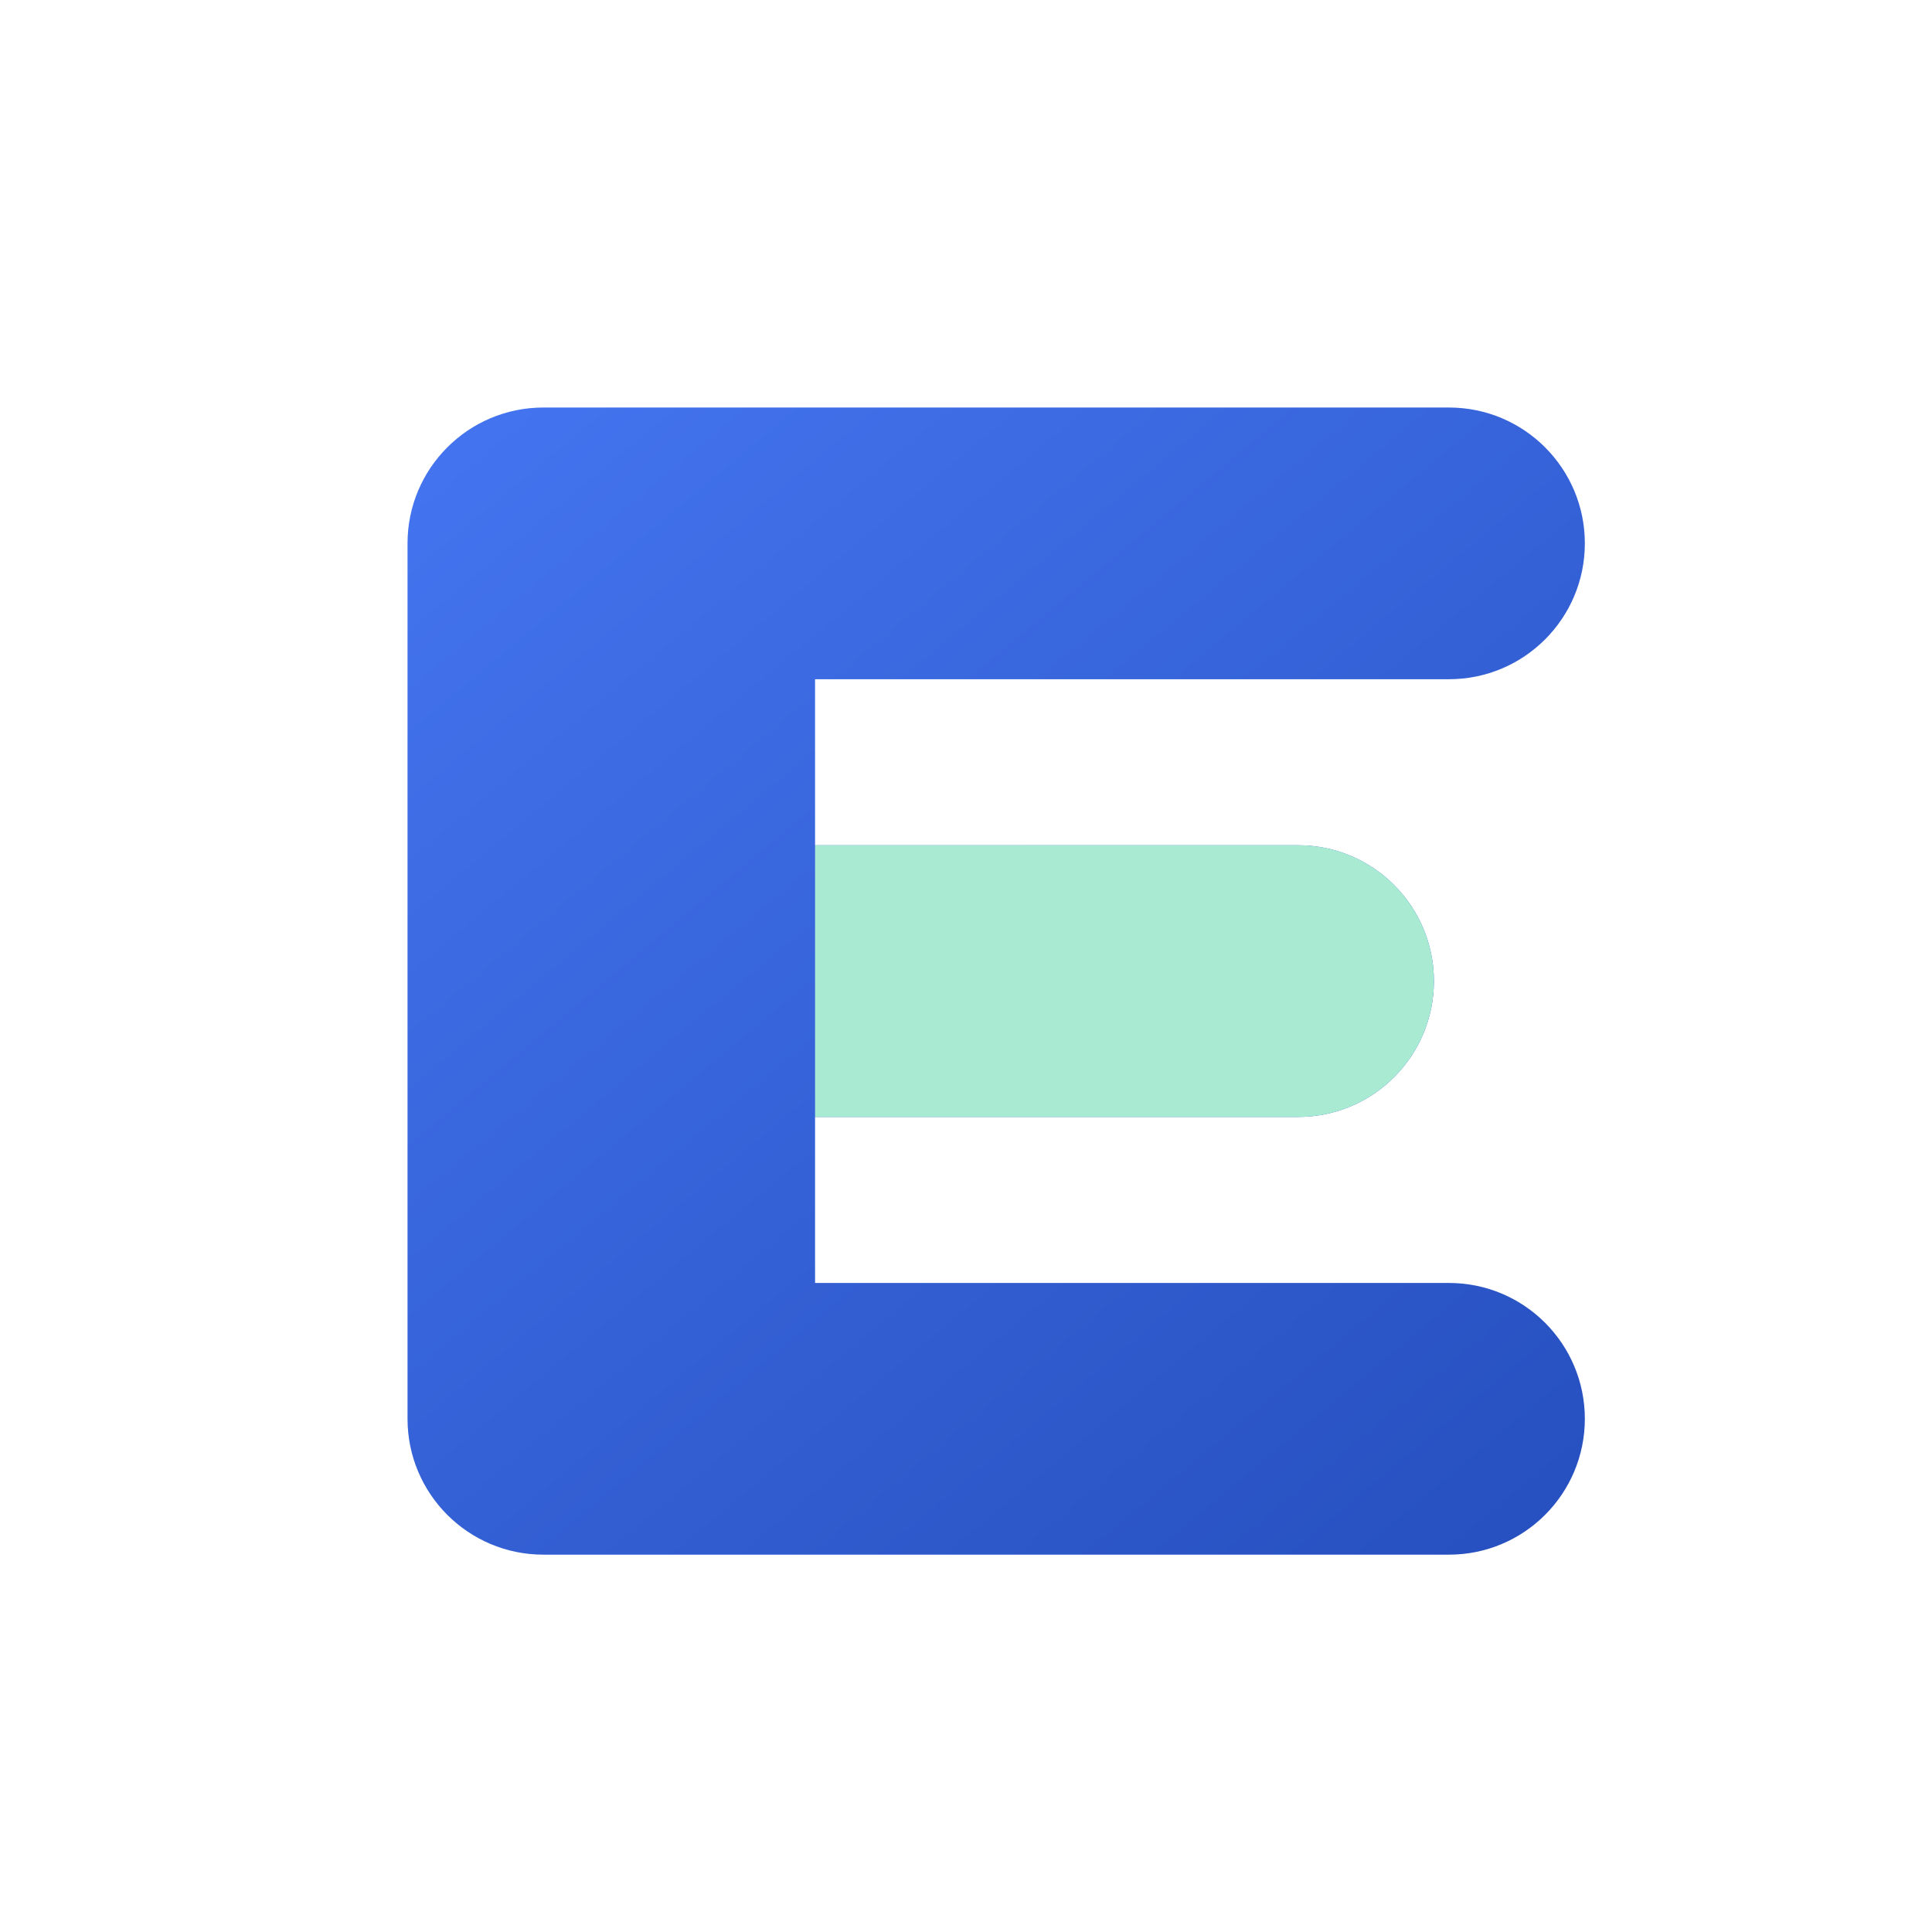
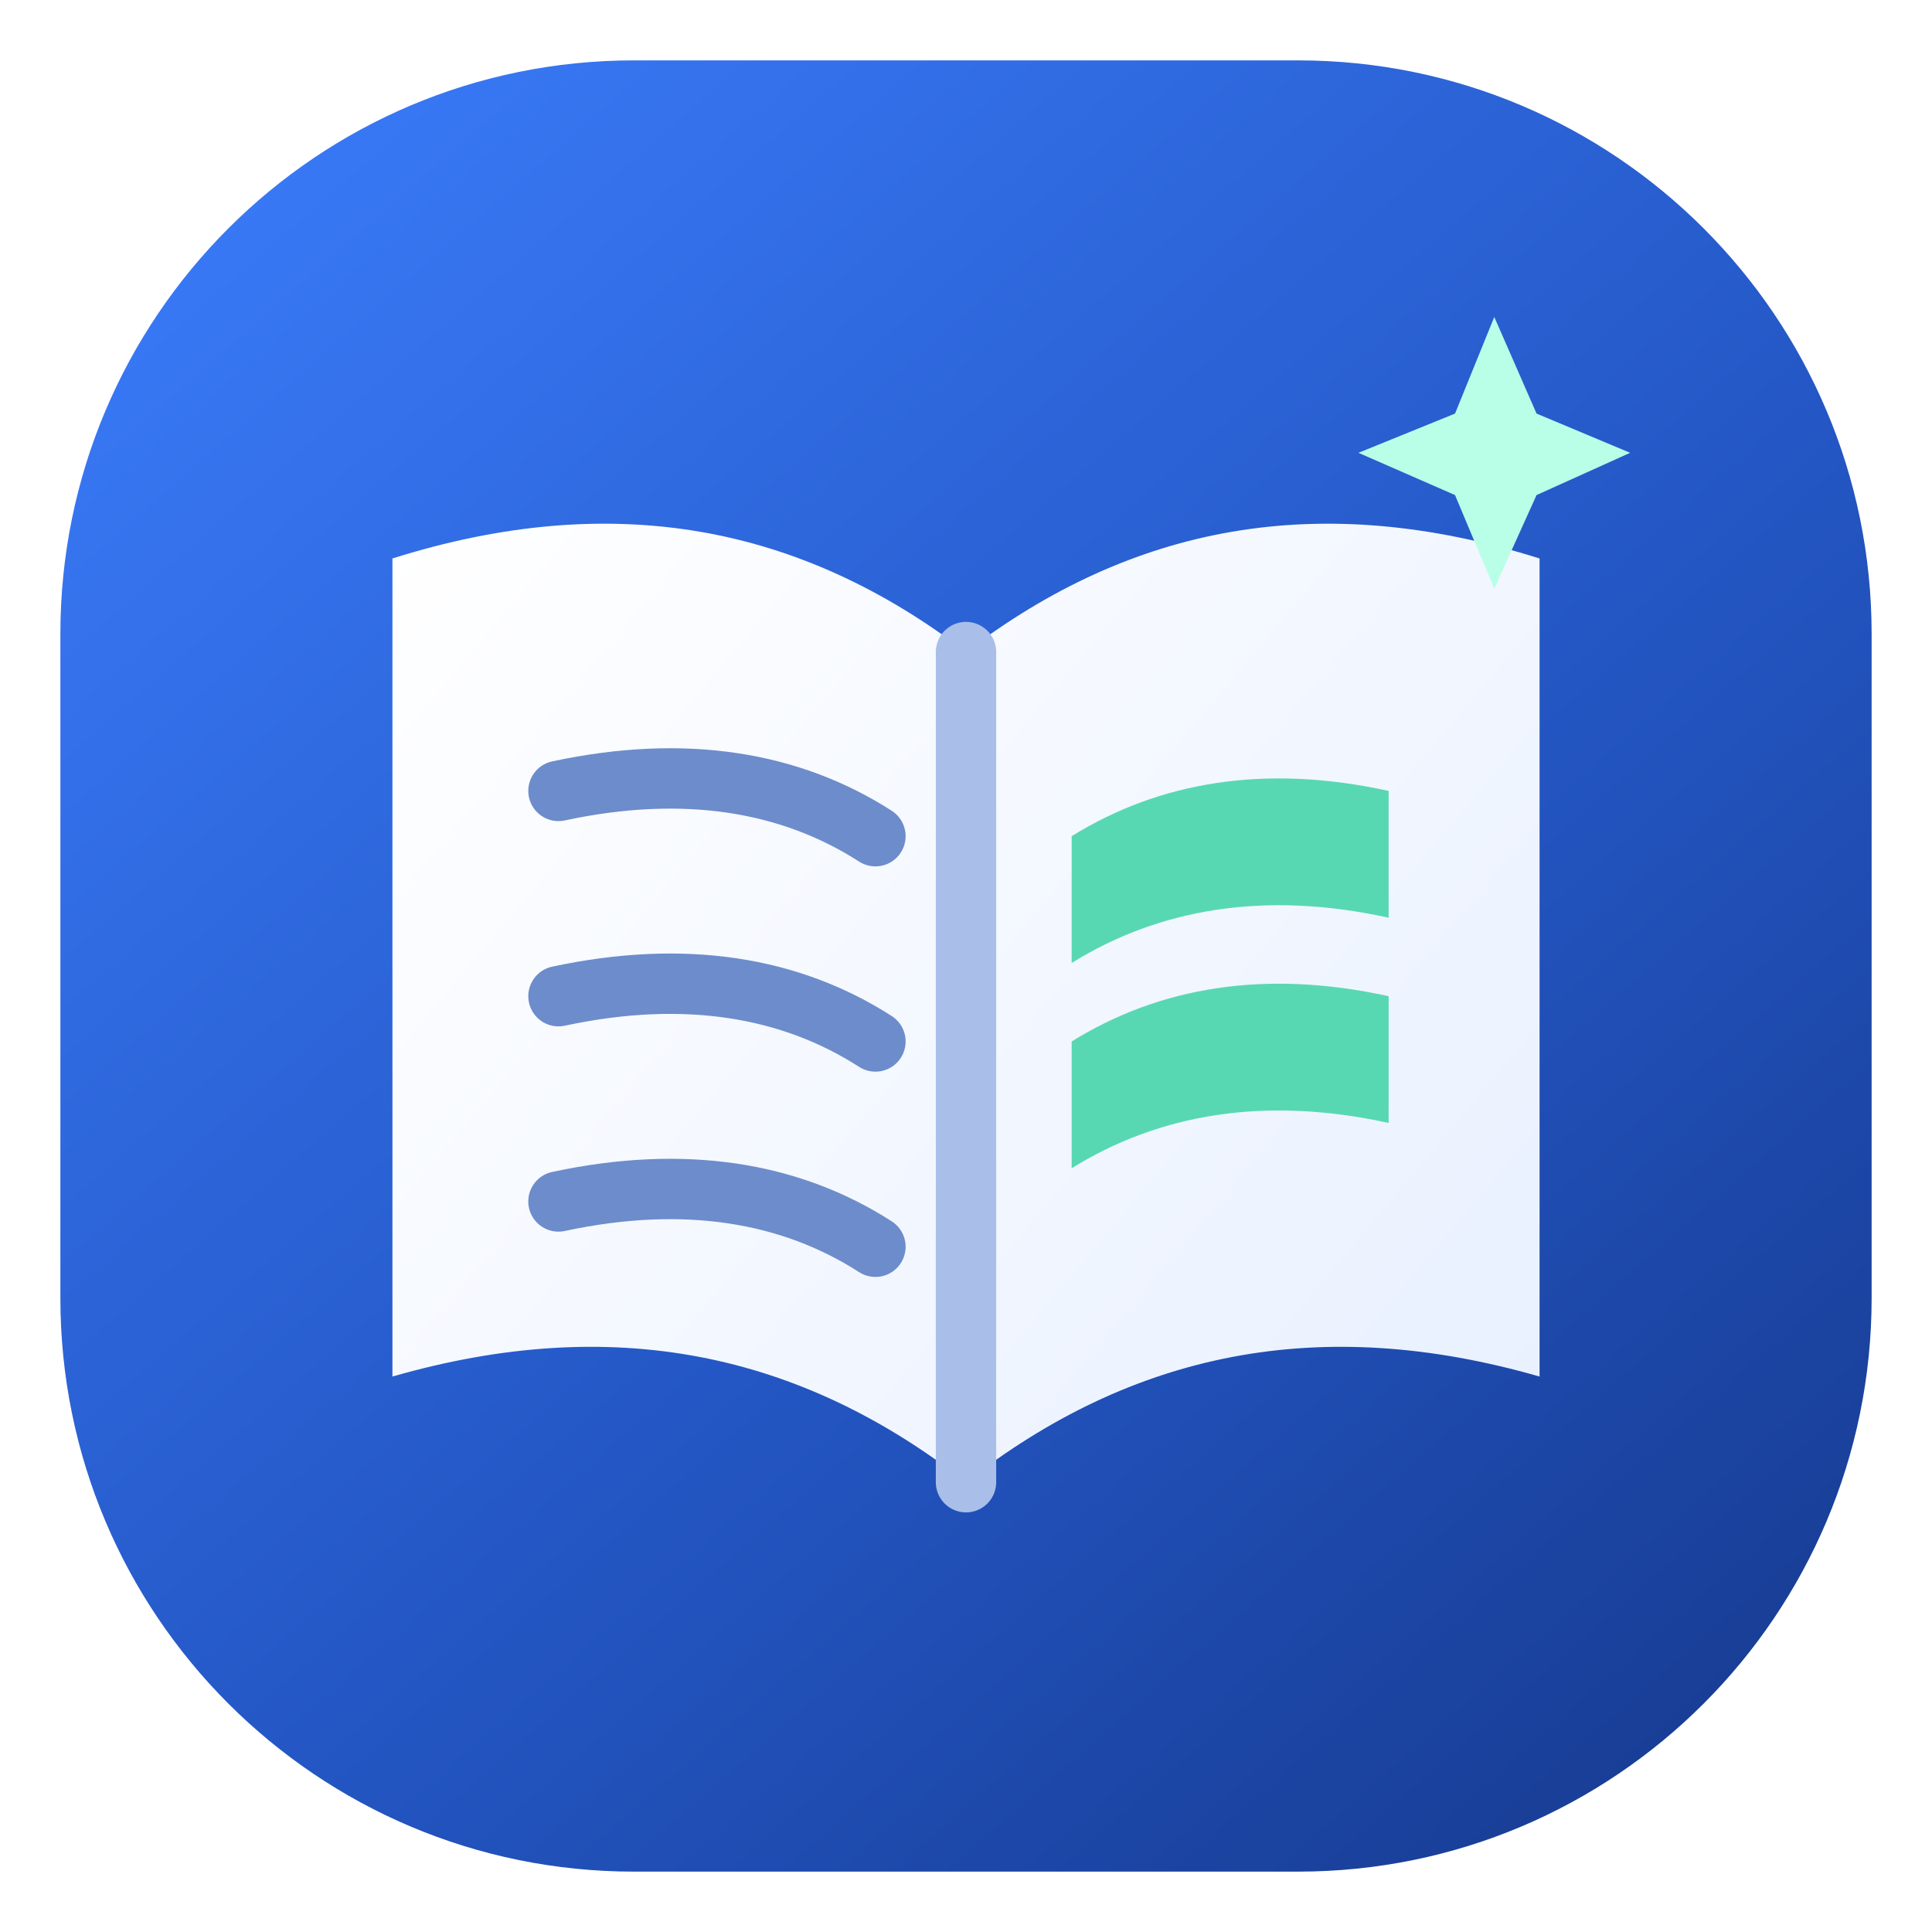
- <svg xmlns="http://www.w3.org/2000/svg" viewBox="0 0 64 64" role="img" aria-labelledby="title">
+ <svg xmlns="http://www.w3.org/2000/svg" viewBox="0 0 64 64" role="img" aria-labelledby="title desc">
  <defs>
-     <linearGradient id="blue" x1="12" y1="8" x2="52" y2="56" gradientUnits="userSpaceOnUse">
-       <stop stop-color="#4778F5" />
-       <stop offset="1" stop-color="#244DBB" />
+     <linearGradient id="tile" x1="8" y1="5" x2="57" y2="61" gradientUnits="userSpaceOnUse">
+       <stop stop-color="#3979F6" />
+       <stop offset=".55" stop-color="#2457C5" />
+       <stop offset="1" stop-color="#173B91" />
+     </linearGradient>
+     <linearGradient id="page" x1="13" y1="17" x2="51" y2="49" gradientUnits="userSpaceOnUse">
+       <stop stop-color="#FFFFFF" />
+       <stop offset="1" stop-color="#E8F0FF" />
    </linearGradient>
  </defs>
-   <path d="M18 13.5h30a4.5 4.5 0 0 1 0 9H27v5.5h16a4.5 4.5 0 0 1 0 9H27v5.5h21a4.5 4.5 0 0 1 0 9H18a4.5 4.5 0 0 1-4.5-4.5V18a4.5 4.5 0 0 1 4.5-4.5Z" fill="url(#blue)" />
-   <path d="M27 28h16a4.5 4.5 0 0 1 0 9H27v-9Z" fill="#A9EBD2" />
+   <rect x="2" y="2" width="60" height="60" rx="19" fill="url(#tile)" />
+   <path d="M13 18.5c7.3-2.3 13.5-1.1 19 3.1 5.5-4.2 11.7-5.4 19-3.1v27.1c-7.3-2.1-13.5-.8-19 3.5-5.5-4.3-11.7-5.6-19-3.5V18.5Z" fill="url(#page)" />
+   <path d="M32 21.6v27.5" fill="none" stroke="#A9BFEA" stroke-width="2" stroke-linecap="round" />
+   <path d="M18.5 26.2c4.2-.9 7.7-.3 10.5 1.5M18.5 33c4.2-.9 7.7-.3 10.5 1.5M18.5 39.8c4.2-.9 7.7-.3 10.5 1.5" fill="none" stroke="#6D8CCB" stroke-width="2" stroke-linecap="round" />
+   <path d="M35.5 27.7c2.9-1.8 6.4-2.4 10.5-1.5v4.2c-4.1-.9-7.6-.3-10.5 1.5v-4.2Z" fill="#58D8B2" />
+   <path d="M35.5 34.5c2.9-1.8 6.4-2.4 10.5-1.5v4.2c-4.1-.9-7.6-.3-10.5 1.5v-4.2Z" fill="#58D8B2" />
+   <path d="m49.5 10.5 1.4 3.2 3.1 1.3-3.1 1.4-1.4 3.1-1.3-3.1-3.2-1.4 3.2-1.3 1.3-3.2Z" fill="#B9FFE8" />
</svg>
